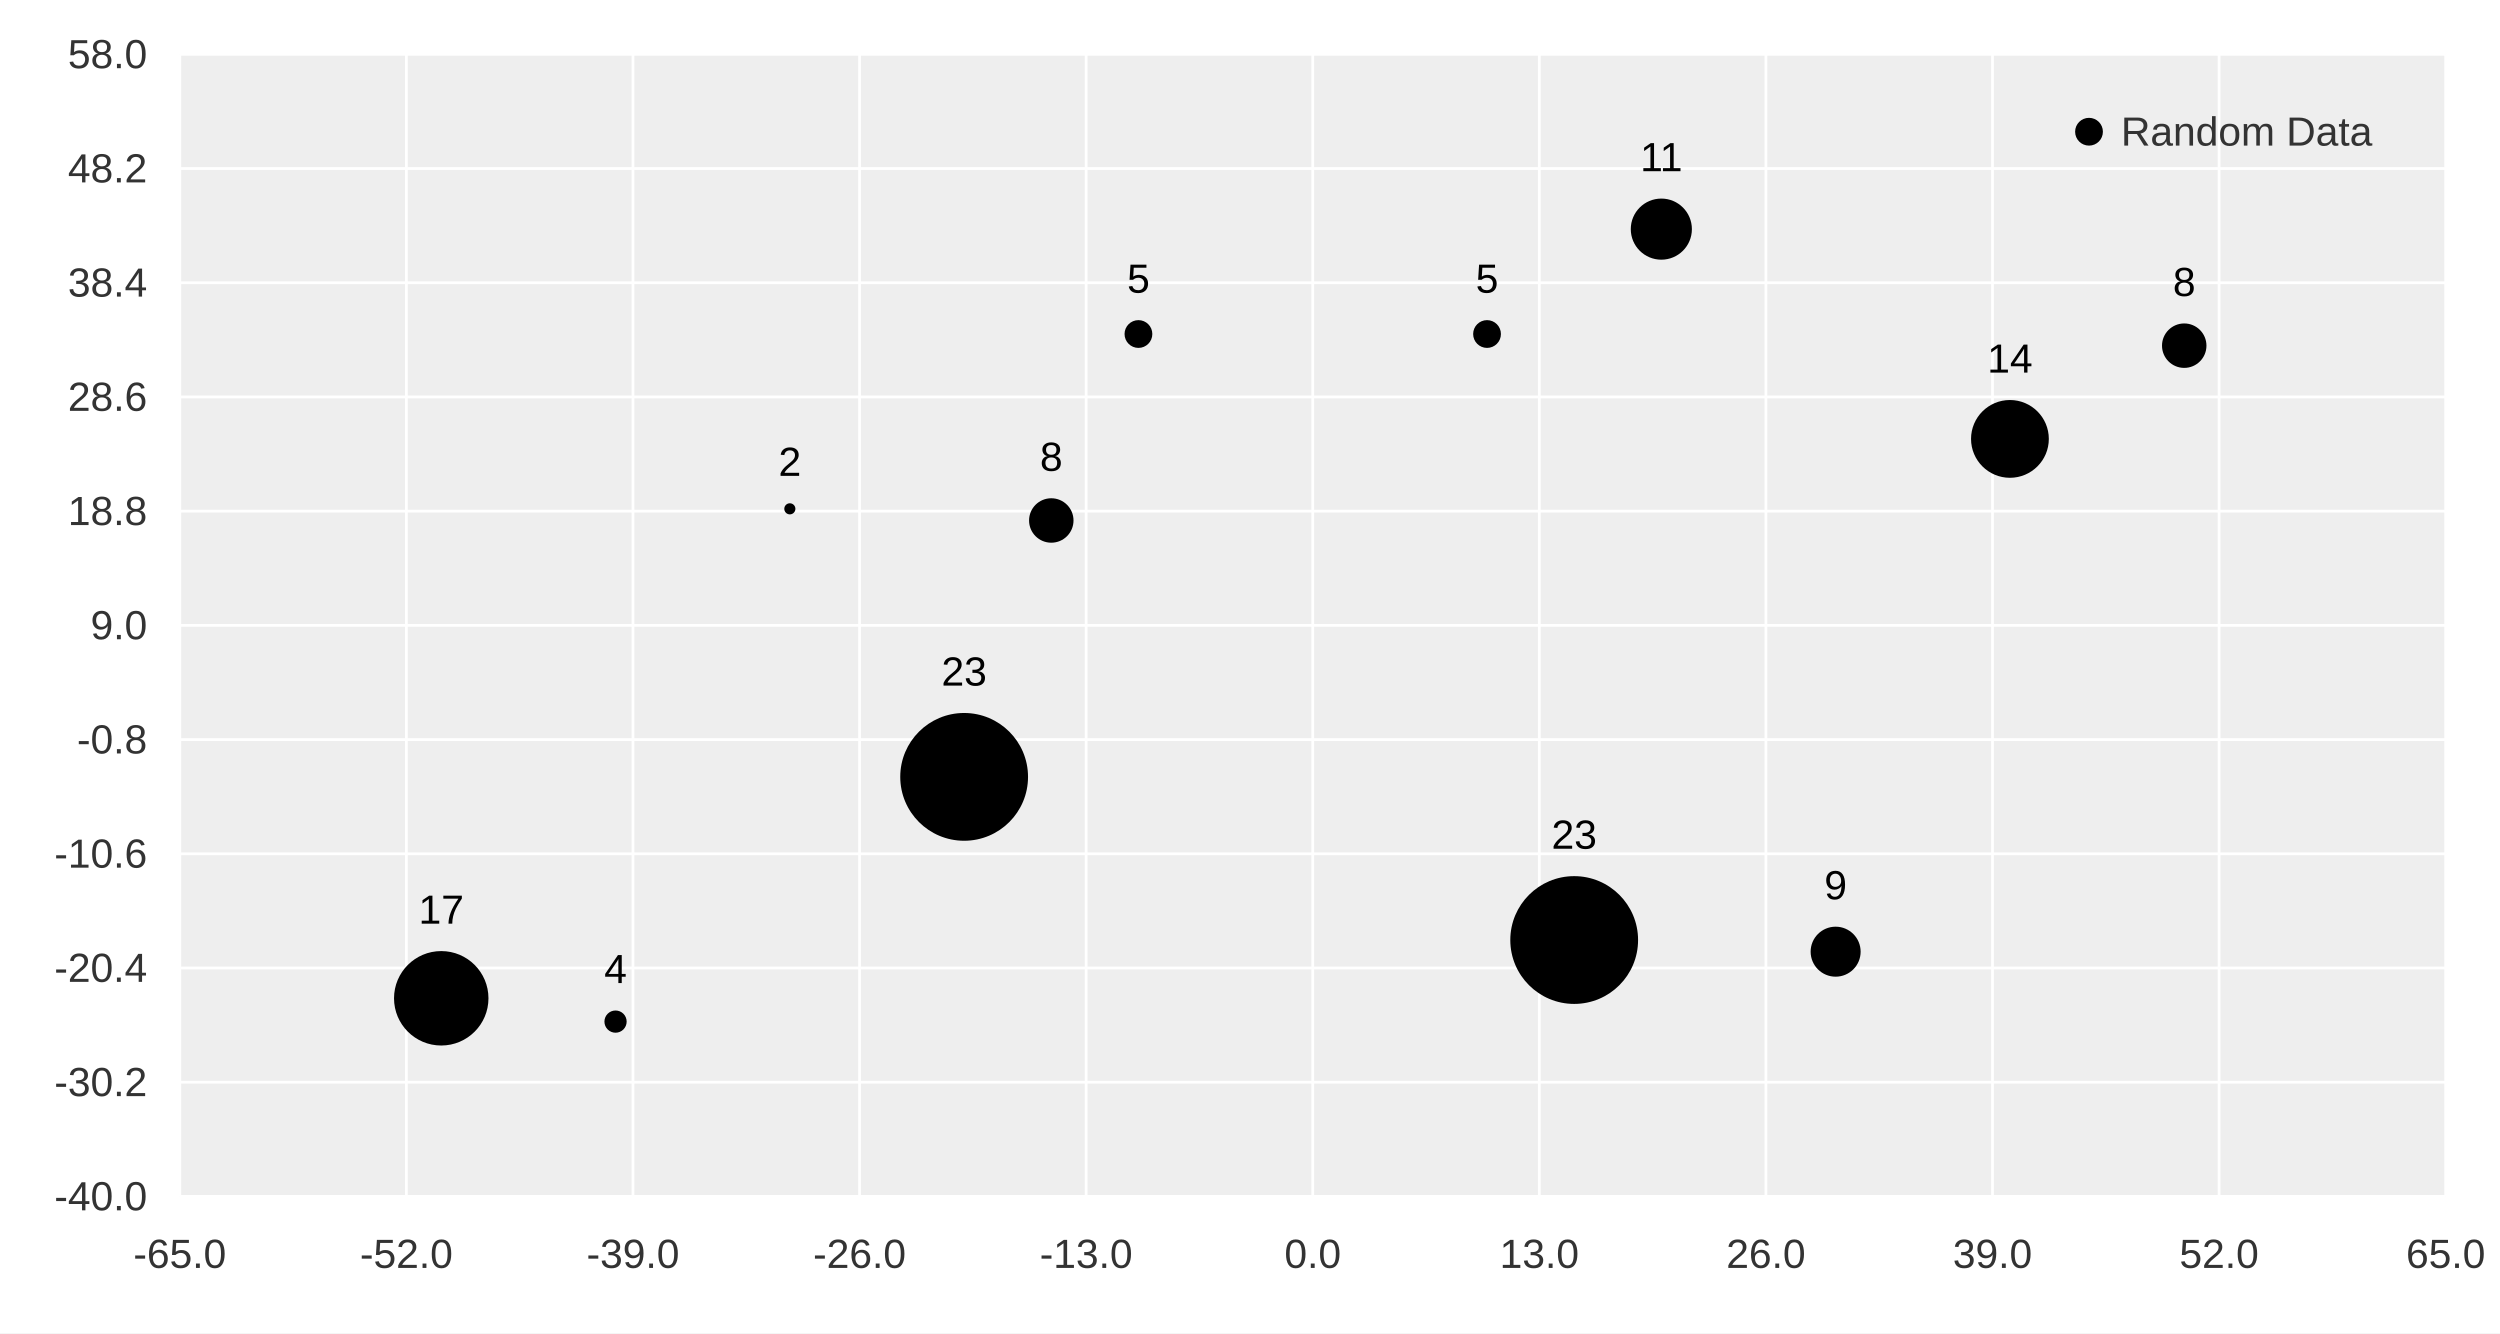
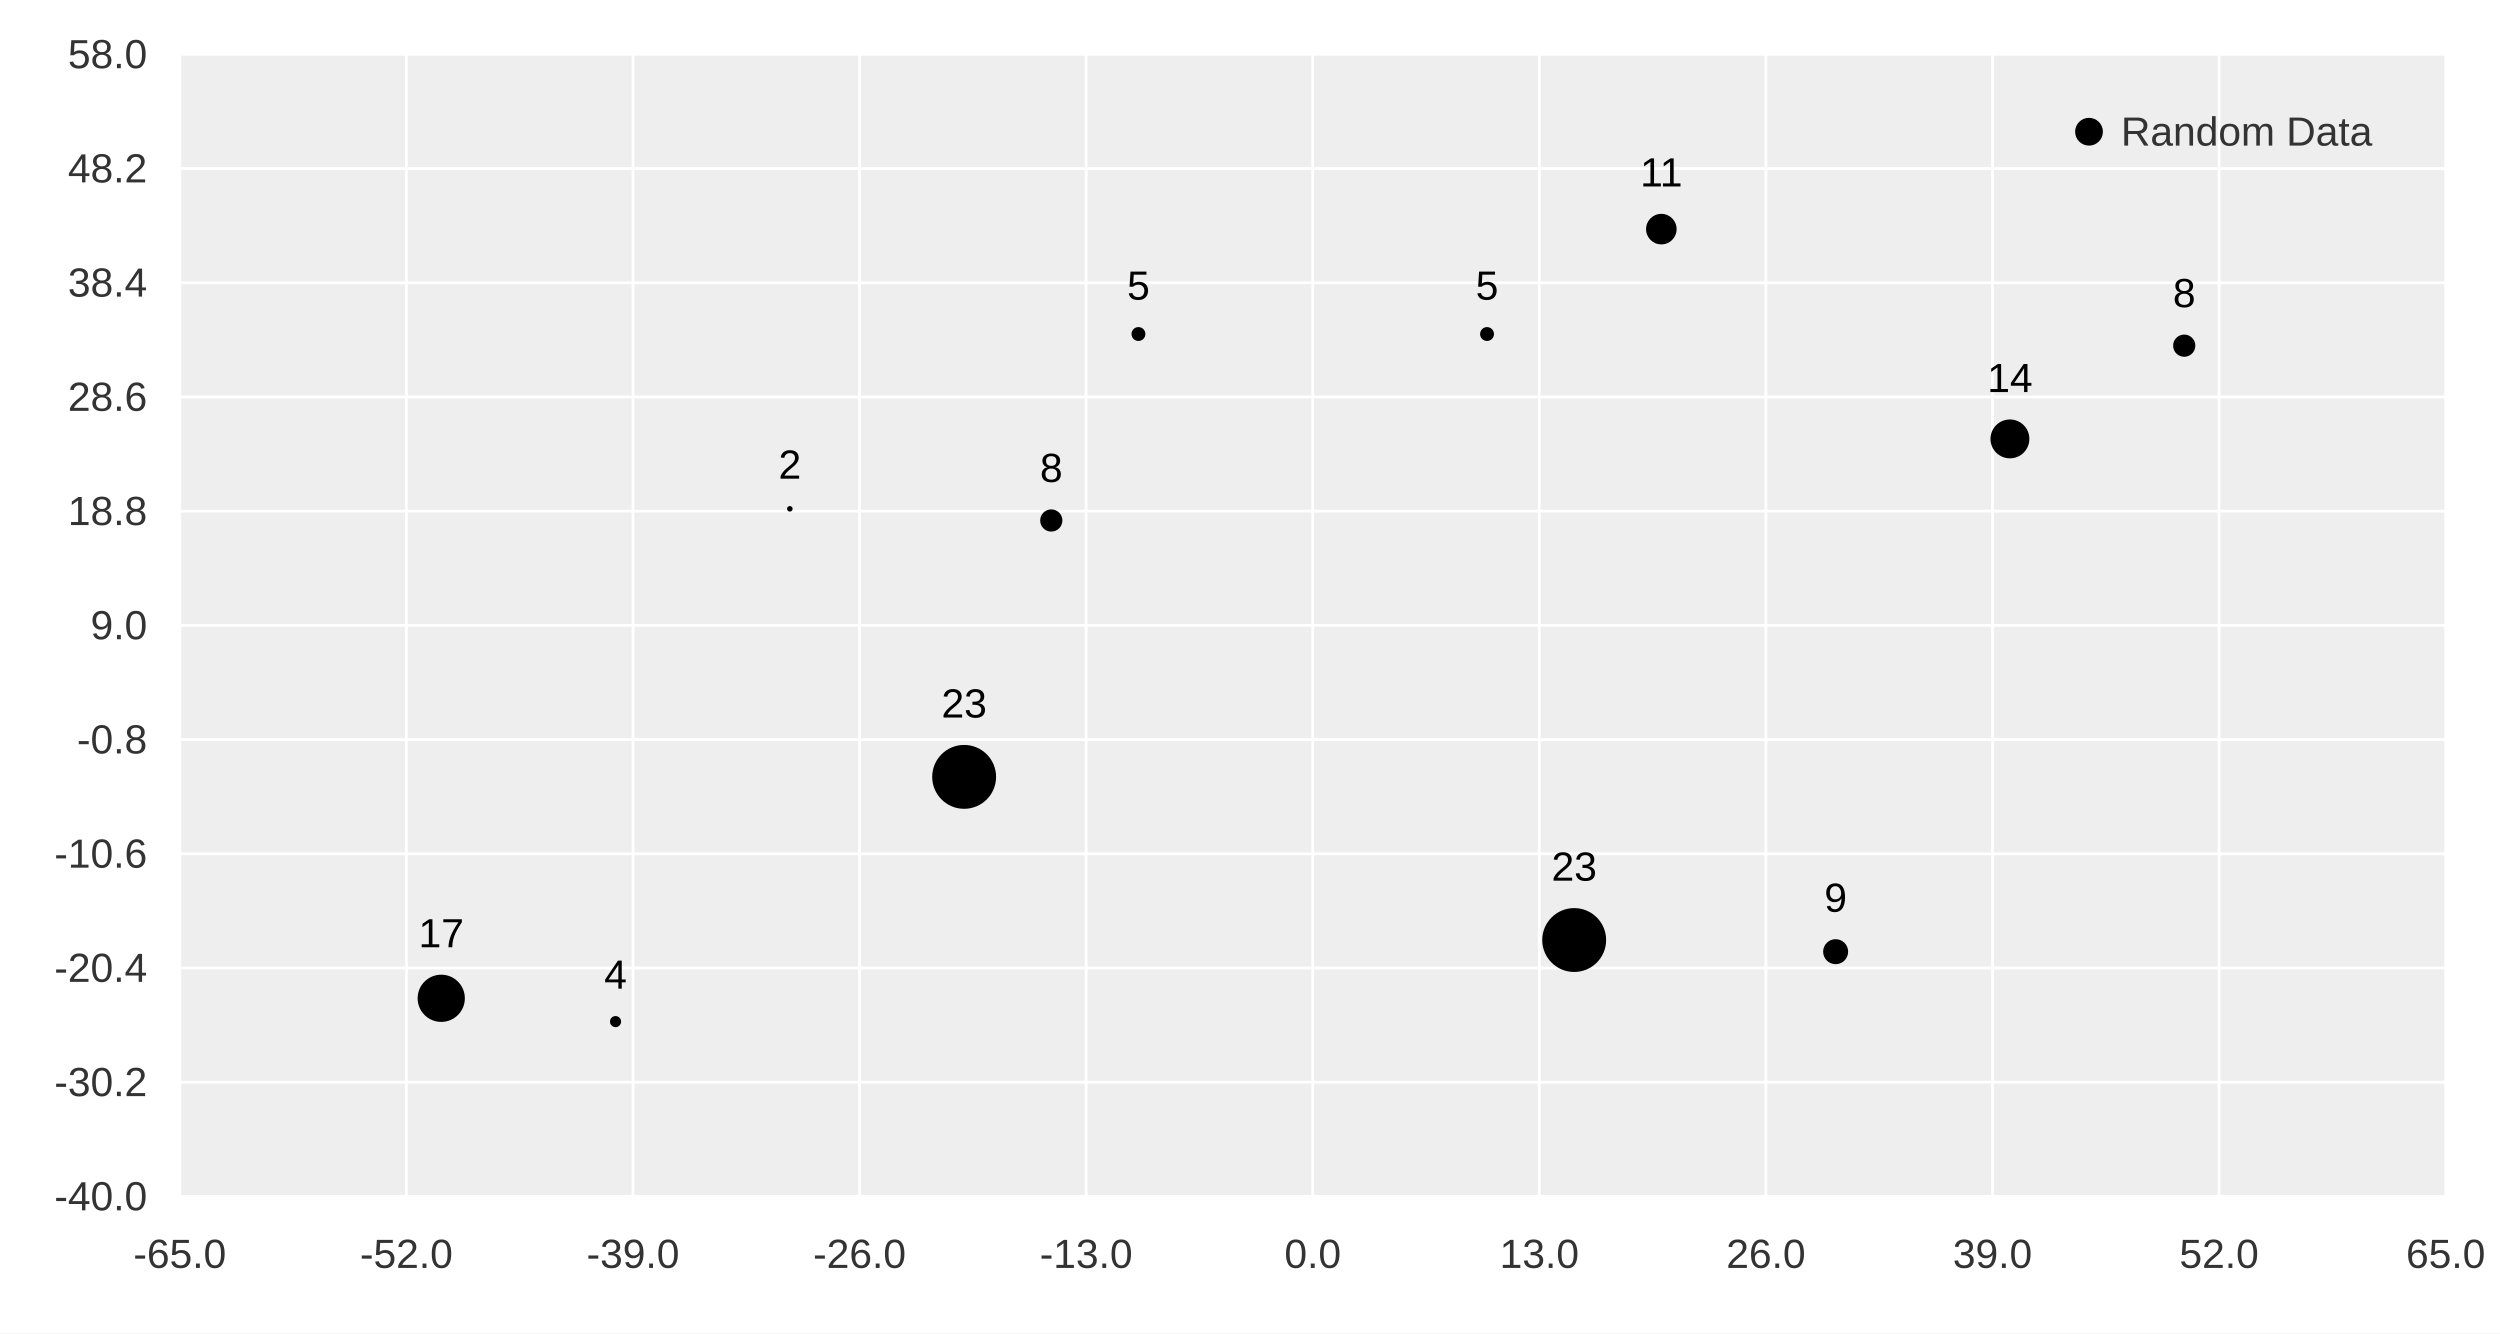
<svg xmlns="http://www.w3.org/2000/svg" width="900" height="480" viewBox="0 0 900 480">
  <rect width="900" height="480" fill="#ffffff" />
  <path fill="#eeeeee" d="M64.726 19.556 L880.444 19.556 L880.444 430.711 L64.726 430.711 L64.726 19.556 " />
  <path stroke-width="1" stroke="#ffffff" fill="none" d="M64.726 19.556 L64.726 430.711 " />
  <path stroke-width="1" stroke="#ffffff" fill="none" d="M146.298 19.556 L146.298 430.711 " />
  <path stroke-width="1" stroke="#ffffff" fill="none" d="M227.87 19.556 L227.87 430.711 " />
  <path stroke-width="1" stroke="#ffffff" fill="none" d="M309.442 19.556 L309.442 430.711 " />
  <path stroke-width="1" stroke="#ffffff" fill="none" d="M391.014 19.556 L391.014 430.711 " />
  <path stroke-width="1" stroke="#ffffff" fill="none" d="M472.585 19.556 L472.585 430.711 " />
  <path stroke-width="1" stroke="#ffffff" fill="none" d="M554.157 19.556 L554.157 430.711 " />
  <path stroke-width="1" stroke="#ffffff" fill="none" d="M635.729 19.556 L635.729 430.711 " />
  <path stroke-width="1" stroke="#ffffff" fill="none" d="M717.301 19.556 L717.301 430.711 " />
  <path stroke-width="1" stroke="#ffffff" fill="none" d="M798.873 19.556 L798.873 430.711 " />
  <path stroke-width="1" stroke="#ffffff" fill="none" d="M880.444 19.556 L880.444 430.711 " />
  <path stroke-width="1" stroke="#ffffff" fill="none" d="M64.726 430.711 L880.444 430.711 " />
  <path stroke-width="1" stroke="#ffffff" fill="none" d="M64.726 389.596 L880.444 389.596 " />
  <path stroke-width="1" stroke="#ffffff" fill="none" d="M64.726 348.48 L880.444 348.48 " />
  <path stroke-width="1" stroke="#ffffff" fill="none" d="M64.726 307.364 L880.444 307.364 " />
  <path stroke-width="1" stroke="#ffffff" fill="none" d="M64.726 266.249 L880.444 266.249 " />
  <path stroke-width="1" stroke="#ffffff" fill="none" d="M64.726 225.133 L880.444 225.133 " />
  <path stroke-width="1" stroke="#ffffff" fill="none" d="M64.726 184.018 L880.444 184.018 " />
  <path stroke-width="1" stroke="#ffffff" fill="none" d="M64.726 142.902 L880.444 142.902 " />
  <path stroke-width="1" stroke="#ffffff" fill="none" d="M64.726 101.787 L880.444 101.787 " />
  <path stroke-width="1" stroke="#ffffff" fill="none" d="M64.726 60.671 L880.444 60.671 " />
  <path stroke-width="1" stroke="#ffffff" fill="none" d="M64.726 19.556 L880.444 19.556 " />
-   <path fill="#000000" d="M540.333 120.247 M530.333 120.247 a5 5 0 1 0 10 0 a5 5 0 1 0 -10 0 " />
-   <path fill="#000000" d="M589.707 338.411 M543.707 338.411 a23 23 0 1 0 46 0 a23 23 0 1 0 -46 0 " />
-   <path fill="#000000" d="M609.081 82.487 M587.081 82.487 a11 11 0 1 0 22 0 a11 11 0 1 0 -22 0 " />
-   <path fill="#000000" d="M669.828 342.606 M651.828 342.606 a9 9 0 1 0 18 0 a9 9 0 1 0 -18 0 " />
-   <path fill="#000000" d="M737.576 158.006 M709.576 158.006 a14 14 0 1 0 28 0 a14 14 0 1 0 -28 0 " />
-   <path fill="#000000" d="M794.323 124.442 M778.323 124.442 a8 8 0 1 0 16 0 a8 8 0 1 0 -16 0 " />
-   <path fill="#000000" d="M414.838 120.247 M404.838 120.247 a5 5 0 1 0 10 0 a5 5 0 1 0 -10 0 " />
-   <path fill="#000000" d="M386.464 187.374 M370.464 187.374 a8 8 0 1 0 16 0 a8 8 0 1 0 -16 0 " />
-   <path fill="#000000" d="M370.09 279.674 M324.09 279.674 a23 23 0 1 0 46 0 a23 23 0 1 0 -46 0 " />
-   <path fill="#000000" d="M286.343 183.179 M282.343 183.179 a2 2 0 1 0 4 0 a2 2 0 1 0 -4 0 " />
-   <path fill="#000000" d="M225.595 367.779 M217.595 367.779 a4 4 0 1 0 8 0 a4 4 0 1 0 -8 0 " />
-   <path fill="#000000" d="M175.848 359.388 M141.848 359.388 a17 17 0 1 0 34 0 a17 17 0 1 0 -34 0 " />
-   <text x="531.255" y="105.38" fill="#000000" font-size="14.667" font-family="Arial,Helvetica,'Helvetica Neue',sans-serif">5</text>
-   <text x="558.55" y="305.544" fill="#000000" font-size="14.667" font-family="Arial,Helvetica,'Helvetica Neue',sans-serif">23</text>
-   <text x="590.471" y="61.621" fill="#000000" font-size="14.667" font-family="Arial,Helvetica,'Helvetica Neue',sans-serif">11</text>
-   <text x="656.75" y="323.74" fill="#000000" font-size="14.667" font-family="Arial,Helvetica,'Helvetica Neue',sans-serif">9</text>
-   <text x="715.419" y="134.139" fill="#000000" font-size="14.667" font-family="Arial,Helvetica,'Helvetica Neue',sans-serif">14</text>
-   <text x="782.245" y="106.576" fill="#000000" font-size="14.667" font-family="Arial,Helvetica,'Helvetica Neue',sans-serif">8</text>
-   <text x="405.76" y="105.38" fill="#000000" font-size="14.667" font-family="Arial,Helvetica,'Helvetica Neue',sans-serif">5</text>
-   <text x="374.386" y="169.507" fill="#000000" font-size="14.667" font-family="Arial,Helvetica,'Helvetica Neue',sans-serif">8</text>
-   <text x="338.934" y="246.808" fill="#000000" font-size="14.667" font-family="Arial,Helvetica,'Helvetica Neue',sans-serif">23</text>
-   <text x="280.265" y="171.312" fill="#000000" font-size="14.667" font-family="Arial,Helvetica,'Helvetica Neue',sans-serif">2</text>
-   <text x="217.517" y="353.912" fill="#000000" font-size="14.667" font-family="Arial,Helvetica,'Helvetica Neue',sans-serif">4</text>
-   <text x="150.691" y="332.522" fill="#000000" font-size="14.667" font-family="Arial,Helvetica,'Helvetica Neue',sans-serif">17</text>
+   <path fill="#000000" d="M537.833 120.247 M532.833 120.247 a2.5 2.5 0 1 0 5 0 a2.5 2.5 0 1 0 -5 0 " />
+   <path fill="#000000" d="M578.207 338.411 M555.207 338.411 a11.5 11.5 0 1 0 23 0 a11.5 11.5 0 1 0 -23 0 " />
+   <path fill="#000000" d="M603.581 82.487 M592.581 82.487 a5.5 5.5 0 1 0 11 0 a5.5 5.5 0 1 0 -11 0 " />
+   <path fill="#000000" d="M665.328 342.606 M656.328 342.606 a4.5 4.5 0 1 0 9 0 a4.5 4.5 0 1 0 -9 0 " />
+   <path fill="#000000" d="M730.576 158.006 M716.576 158.006 a7 7 0 1 0 14 0 a7 7 0 1 0 -14 0 " />
+   <path fill="#000000" d="M790.323 124.442 M782.323 124.442 a4 4 0 1 0 8 0 a4 4 0 1 0 -8 0 " />
+   <path fill="#000000" d="M412.338 120.247 M407.338 120.247 a2.5 2.5 0 1 0 5 0 a2.5 2.5 0 1 0 -5 0 " />
+   <path fill="#000000" d="M382.464 187.374 M374.464 187.374 a4 4 0 1 0 8 0 a4 4 0 1 0 -8 0 " />
+   <path fill="#000000" d="M358.59 279.674 M335.59 279.674 a11.5 11.5 0 1 0 23 0 a11.5 11.5 0 1 0 -23 0 " />
+   <path fill="#000000" d="M285.343 183.179 M283.343 183.179 a1 1 0 1 0 2 0 a1 1 0 1 0 -2 0 " />
+   <path fill="#000000" d="M223.595 367.779 M219.595 367.779 a2 2 0 1 0 4 0 a2 2 0 1 0 -4 0 " />
+   <path fill="#000000" d="M167.348 359.388 M150.348 359.388 a8.5 8.5 0 1 0 17 0 a8.5 8.5 0 1 0 -17 0 " />
+   <text x="531.255" y="107.88" fill="#000000" font-size="14.667" font-family="Arial,Helvetica,'Helvetica Neue',sans-serif">5</text>
+   <text x="558.55" y="317.044" fill="#000000" font-size="14.667" font-family="Arial,Helvetica,'Helvetica Neue',sans-serif">23</text>
+   <text x="590.471" y="67.121" fill="#000000" font-size="14.667" font-family="Arial,Helvetica,'Helvetica Neue',sans-serif">11</text>
+   <text x="656.75" y="328.24" fill="#000000" font-size="14.667" font-family="Arial,Helvetica,'Helvetica Neue',sans-serif">9</text>
+   <text x="715.419" y="141.139" fill="#000000" font-size="14.667" font-family="Arial,Helvetica,'Helvetica Neue',sans-serif">14</text>
+   <text x="782.245" y="110.576" fill="#000000" font-size="14.667" font-family="Arial,Helvetica,'Helvetica Neue',sans-serif">8</text>
+   <text x="405.76" y="107.88" fill="#000000" font-size="14.667" font-family="Arial,Helvetica,'Helvetica Neue',sans-serif">5</text>
+   <text x="374.386" y="173.507" fill="#000000" font-size="14.667" font-family="Arial,Helvetica,'Helvetica Neue',sans-serif">8</text>
+   <text x="338.934" y="258.308" fill="#000000" font-size="14.667" font-family="Arial,Helvetica,'Helvetica Neue',sans-serif">23</text>
+   <text x="280.265" y="172.312" fill="#000000" font-size="14.667" font-family="Arial,Helvetica,'Helvetica Neue',sans-serif">2</text>
+   <text x="217.517" y="355.912" fill="#000000" font-size="14.667" font-family="Arial,Helvetica,'Helvetica Neue',sans-serif">4</text>
+   <text x="150.691" y="341.022" fill="#000000" font-size="14.667" font-family="Arial,Helvetica,'Helvetica Neue',sans-serif">17</text>
  <path fill="#000000" d="M757.044 47.422 M747.044 47.422 a5 5 0 1 0 10 0 a5 5 0 1 0 -10 0 " />
  <text x="763.544" y="52.422" fill="#333333" font-size="14.667" font-family="Arial,Helvetica,'Helvetica Neue',sans-serif">Random Data</text>
  <path stroke-width="0" stroke="#333333" fill="none" d="M64.726 430.711 L880.444 430.711 " />
  <path stroke-width="0" stroke="#333333" fill="none" d="M64.726 425.378 L64.726 430.711 " />
  <path stroke-width="0" stroke="#333333" fill="none" d="M146.298 425.378 L146.298 430.711 " />
  <path stroke-width="0" stroke="#333333" fill="none" d="M227.87 425.378 L227.87 430.711 " />
  <path stroke-width="0" stroke="#333333" fill="none" d="M309.442 425.378 L309.442 430.711 " />
  <path stroke-width="0" stroke="#333333" fill="none" d="M391.014 425.378 L391.014 430.711 " />
  <path stroke-width="0" stroke="#333333" fill="none" d="M472.585 425.378 L472.585 430.711 " />
  <path stroke-width="0" stroke="#333333" fill="none" d="M554.157 425.378 L554.157 430.711 " />
  <path stroke-width="0" stroke="#333333" fill="none" d="M635.729 425.378 L635.729 430.711 " />
  <path stroke-width="0" stroke="#333333" fill="none" d="M717.301 425.378 L717.301 430.711 " />
  <path stroke-width="0" stroke="#333333" fill="none" d="M798.873 425.378 L798.873 430.711 " />
  <path stroke-width="0" stroke="#333333" fill="none" d="M880.444 425.378 L880.444 430.711 " />
  <text x="48.008" y="456.444" fill="#333333" font-size="14.667" font-family="Arial,Helvetica,'Helvetica Neue',sans-serif">-65.0</text>
  <text x="129.579" y="456.444" fill="#333333" font-size="14.667" font-family="Arial,Helvetica,'Helvetica Neue',sans-serif">-52.0</text>
  <text x="211.151" y="456.444" fill="#333333" font-size="14.667" font-family="Arial,Helvetica,'Helvetica Neue',sans-serif">-39.0</text>
  <text x="292.723" y="456.444" fill="#333333" font-size="14.667" font-family="Arial,Helvetica,'Helvetica Neue',sans-serif">-26.0</text>
  <text x="374.295" y="456.444" fill="#333333" font-size="14.667" font-family="Arial,Helvetica,'Helvetica Neue',sans-serif">-13.0</text>
  <text x="462.39" y="456.444" fill="#333333" font-size="14.667" font-family="Arial,Helvetica,'Helvetica Neue',sans-serif">0.0</text>
  <text x="539.884" y="456.444" fill="#333333" font-size="14.667" font-family="Arial,Helvetica,'Helvetica Neue',sans-serif">13.0</text>
  <text x="621.456" y="456.444" fill="#333333" font-size="14.667" font-family="Arial,Helvetica,'Helvetica Neue',sans-serif">26.0</text>
  <text x="703.027" y="456.444" fill="#333333" font-size="14.667" font-family="Arial,Helvetica,'Helvetica Neue',sans-serif">39.0</text>
  <text x="784.599" y="456.444" fill="#333333" font-size="14.667" font-family="Arial,Helvetica,'Helvetica Neue',sans-serif">52.0</text>
  <text x="866.171" y="456.444" fill="#333333" font-size="14.667" font-family="Arial,Helvetica,'Helvetica Neue',sans-serif">65.0</text>
  <path stroke-width="0" stroke="#333333" fill="none" d="M64.726 19.556 L64.726 430.711 " />
  <path stroke-width="0" stroke="#333333" fill="none" d="M64.726 430.711 L70.06 430.711 " />
  <path stroke-width="0" stroke="#333333" fill="none" d="M64.726 389.596 L70.06 389.596 " />
  <path stroke-width="0" stroke="#333333" fill="none" d="M64.726 348.48 L70.06 348.48 " />
  <path stroke-width="0" stroke="#333333" fill="none" d="M64.726 307.364 L70.06 307.364 " />
  <path stroke-width="0" stroke="#333333" fill="none" d="M64.726 266.249 L70.06 266.249 " />
  <path stroke-width="0" stroke="#333333" fill="none" d="M64.726 225.133 L70.06 225.133 " />
  <path stroke-width="0" stroke="#333333" fill="none" d="M64.726 184.018 L70.06 184.018 " />
  <path stroke-width="0" stroke="#333333" fill="none" d="M64.726 142.902 L70.06 142.902 " />
  <path stroke-width="0" stroke="#333333" fill="none" d="M64.726 101.787 L70.06 101.787 " />
  <path stroke-width="0" stroke="#333333" fill="none" d="M64.726 60.671 L70.06 60.671 " />
  <path stroke-width="0" stroke="#333333" fill="none" d="M64.726 19.556 L70.06 19.556 " />
  <text x="19.556" y="435.711" fill="#333333" font-size="14.667" font-family="Arial,Helvetica,'Helvetica Neue',sans-serif">-40.0</text>
  <text x="19.556" y="394.596" fill="#333333" font-size="14.667" font-family="Arial,Helvetica,'Helvetica Neue',sans-serif">-30.2</text>
  <text x="19.556" y="353.48" fill="#333333" font-size="14.667" font-family="Arial,Helvetica,'Helvetica Neue',sans-serif">-20.4</text>
  <text x="19.556" y="312.364" fill="#333333" font-size="14.667" font-family="Arial,Helvetica,'Helvetica Neue',sans-serif">-10.6</text>
  <text x="27.712" y="271.249" fill="#333333" font-size="14.667" font-family="Arial,Helvetica,'Helvetica Neue',sans-serif">-0.8</text>
  <text x="32.602" y="230.133" fill="#333333" font-size="14.667" font-family="Arial,Helvetica,'Helvetica Neue',sans-serif">9.0</text>
  <text x="24.446" y="189.018" fill="#333333" font-size="14.667" font-family="Arial,Helvetica,'Helvetica Neue',sans-serif">18.8</text>
  <text x="24.446" y="147.902" fill="#333333" font-size="14.667" font-family="Arial,Helvetica,'Helvetica Neue',sans-serif">28.6</text>
  <text x="24.446" y="106.787" fill="#333333" font-size="14.667" font-family="Arial,Helvetica,'Helvetica Neue',sans-serif">38.4</text>
  <text x="24.446" y="65.671" fill="#333333" font-size="14.667" font-family="Arial,Helvetica,'Helvetica Neue',sans-serif">48.2</text>
  <text x="24.446" y="24.556" fill="#333333" font-size="14.667" font-family="Arial,Helvetica,'Helvetica Neue',sans-serif">58.0</text>
</svg>
